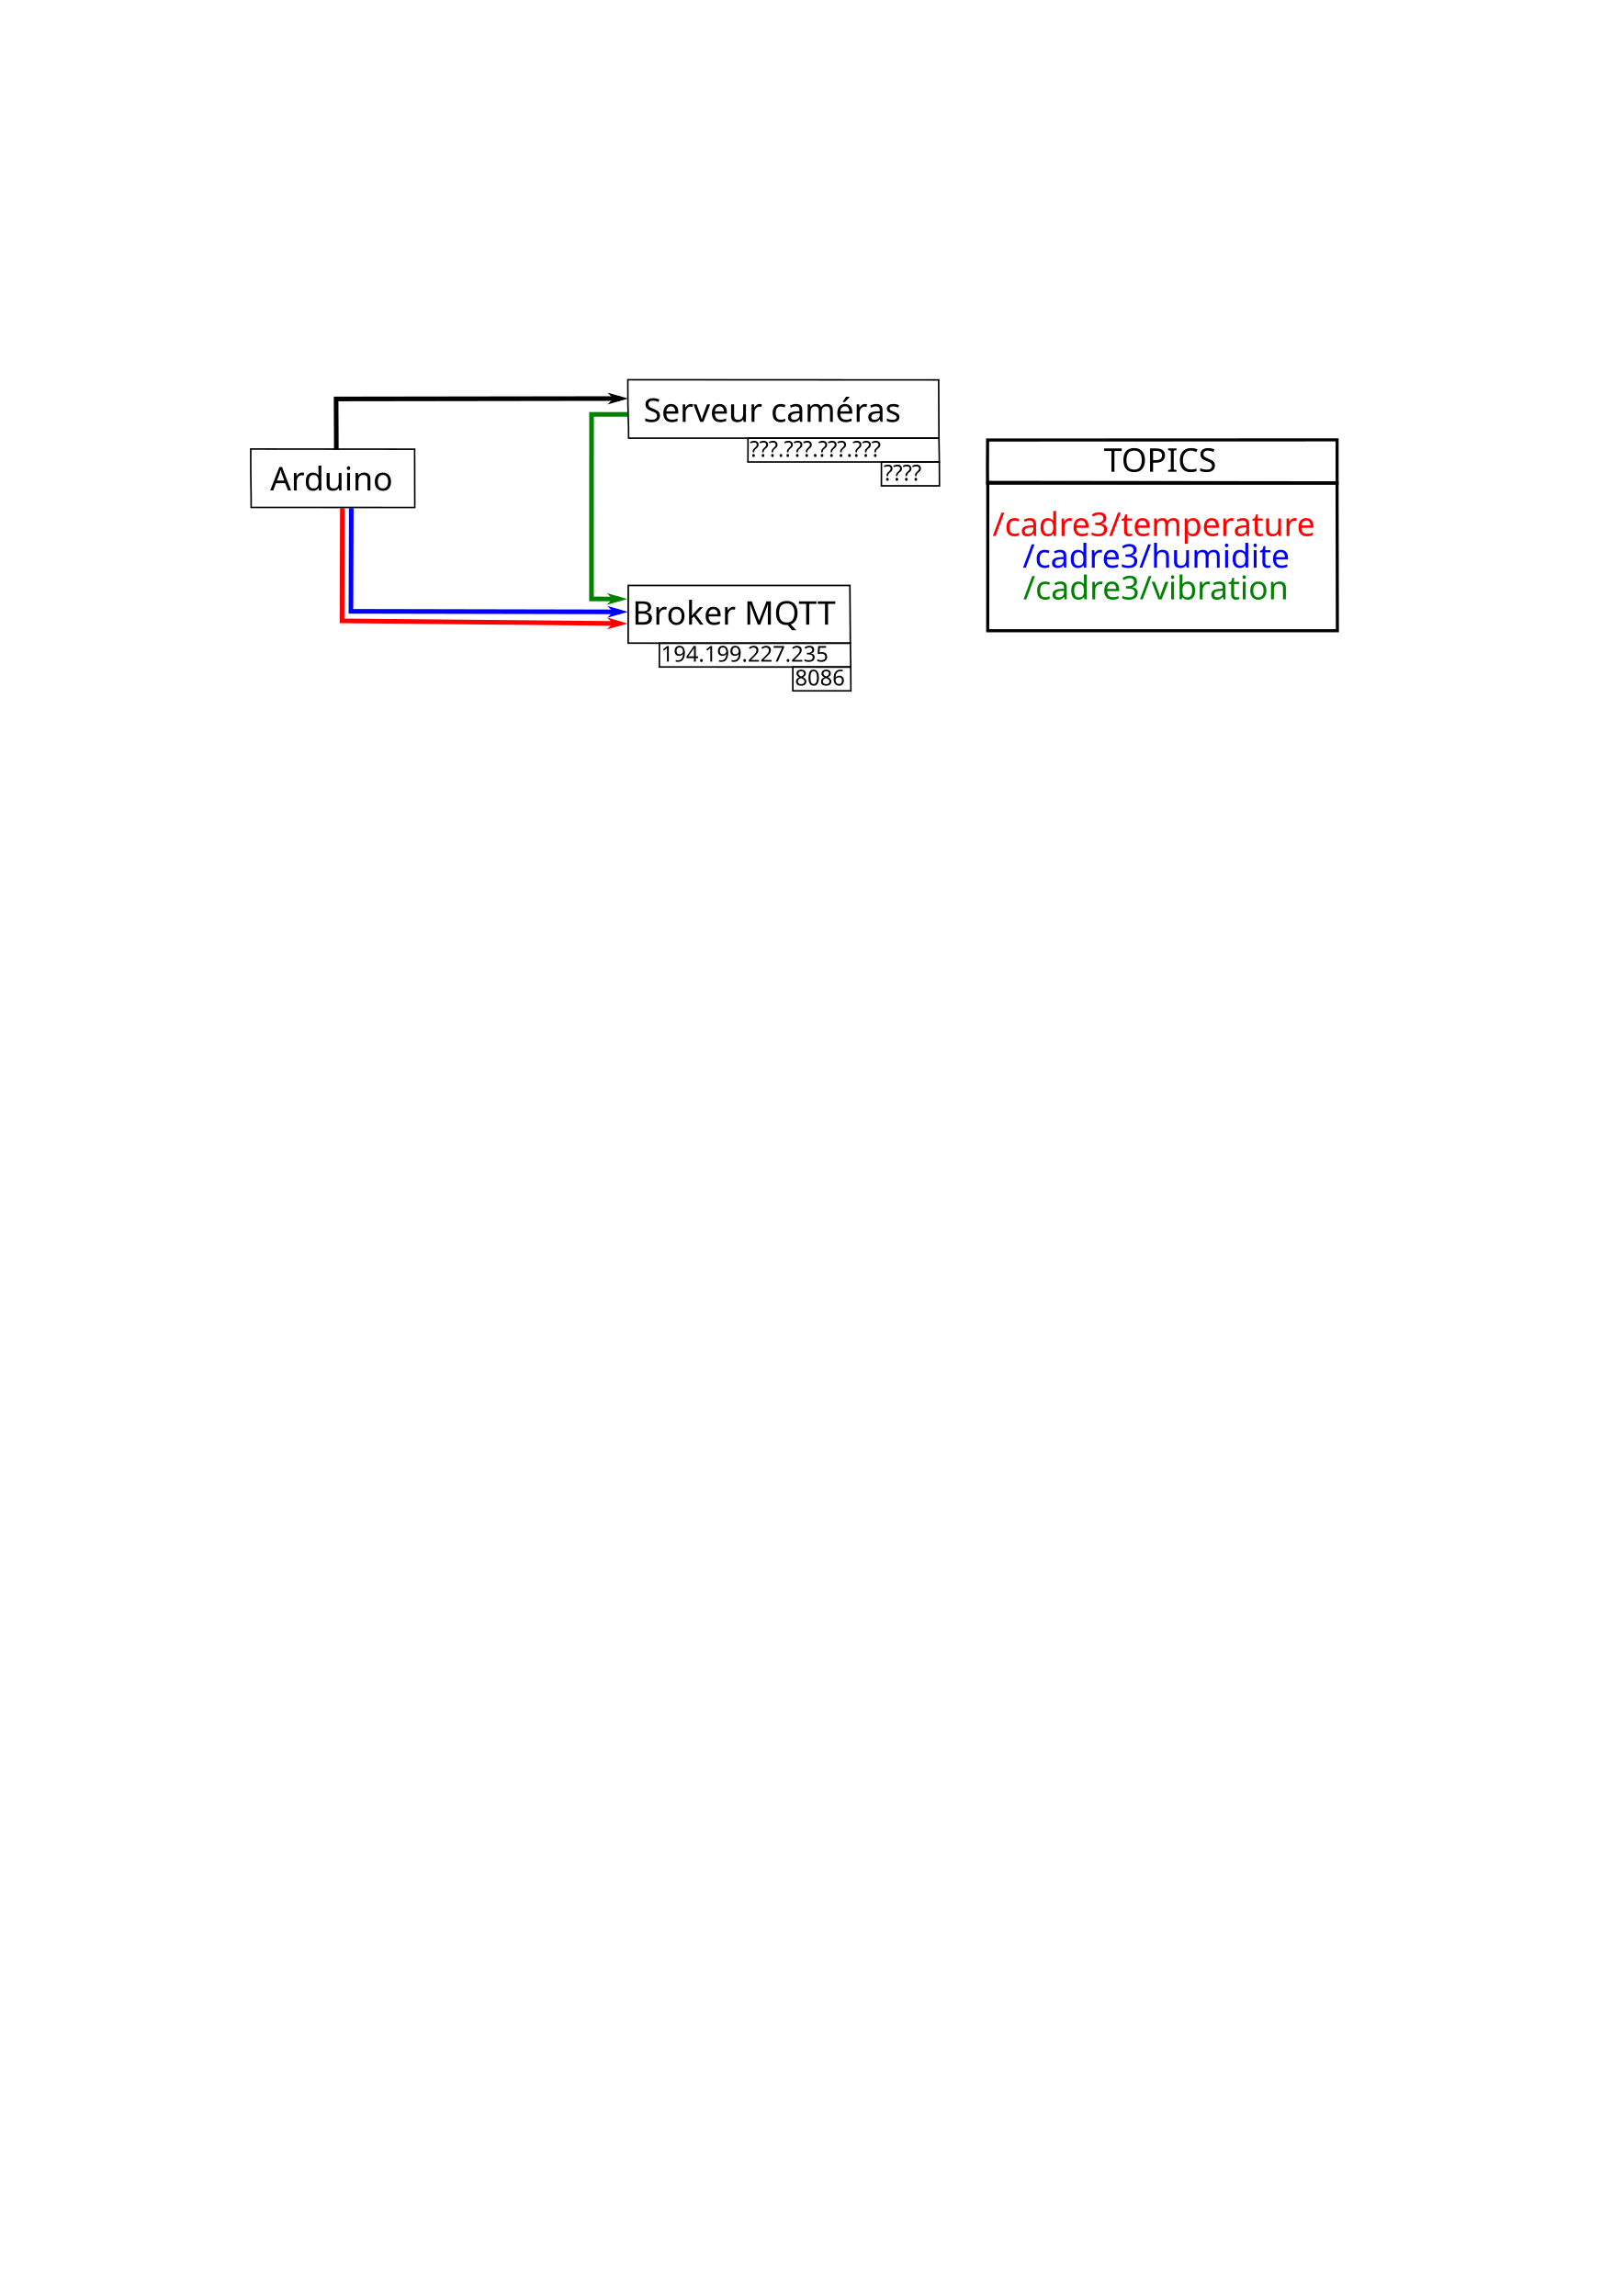
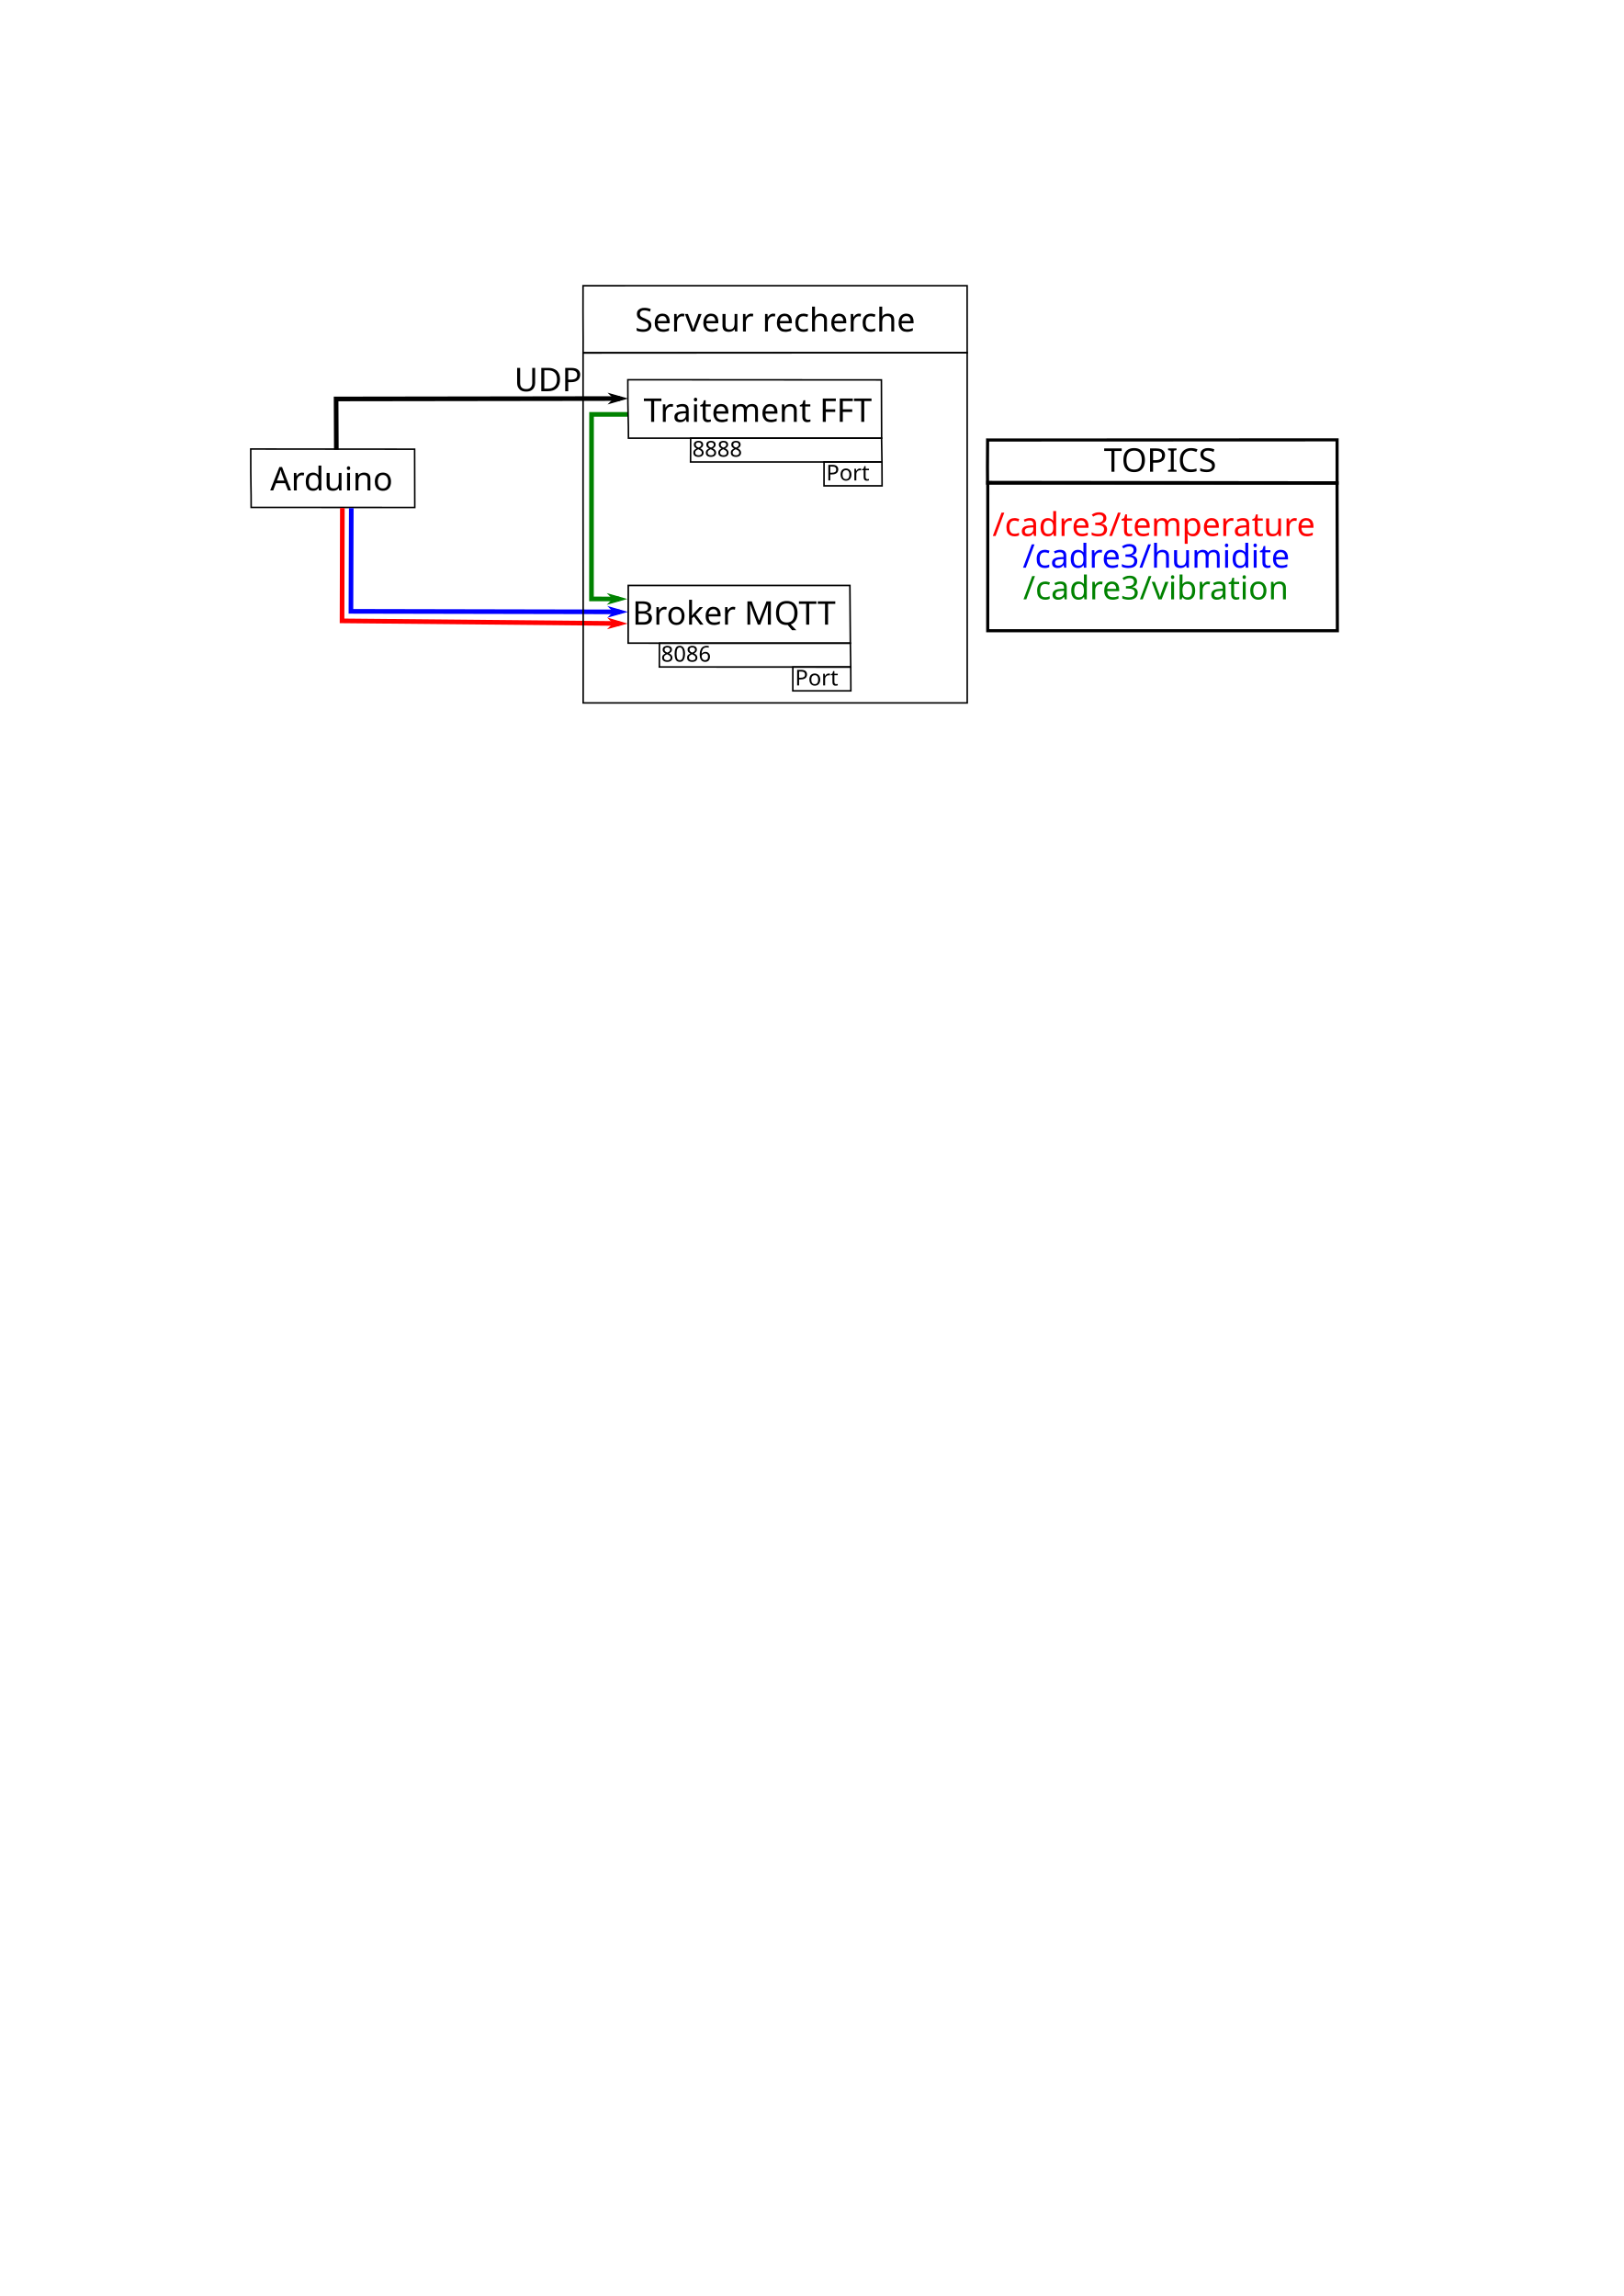
<svg xmlns="http://www.w3.org/2000/svg" width="210mm" height="297mm" viewBox="0 0 210 297" version="1.1" id="svg8">
  <defs id="defs2">
    <marker style="overflow:visible;" id="marker1866" refX="0.0" refY="0.0" orient="auto">
      <path transform="scale(0.2) rotate(180) translate(6,0)" style="fill-rule:evenodd;stroke:#000000;stroke-width:1pt;stroke-opacity:1;fill:#000000;fill-opacity:1" d="M 0.0,0.0 L 5.0,-5.0 L -12.5,0.0 L 5.0,5.0 L 0.0,0.0 z " id="path1864" />
    </marker>
    <marker style="overflow:visible;" id="marker1808" refX="0.0" refY="0.0" orient="auto">
      <path transform="scale(0.2) rotate(180) translate(6,0)" style="fill-rule:evenodd;stroke:#008200;stroke-width:1pt;stroke-opacity:1;fill:#008200;fill-opacity:1" d="M 0.0,0.0 L 5.0,-5.0 L -12.5,0.0 L 5.0,5.0 L 0.0,0.0 z " id="path1806" />
    </marker>
    <marker style="overflow:visible;" id="marker1768" refX="0.0" refY="0.0" orient="auto">
      <path transform="scale(0.2) rotate(180) translate(6,0)" style="fill-rule:evenodd;stroke:#ff0000;stroke-width:1pt;stroke-opacity:1;fill:#ff0000;fill-opacity:1" d="M 0.0,0.0 L 5.0,-5.0 L -12.5,0.0 L 5.0,5.0 L 0.0,0.0 z " id="path1766" />
    </marker>
    <marker style="overflow:visible;" id="Arrow1Send" refX="0.0" refY="0.0" orient="auto">
      <path transform="scale(0.2) rotate(180) translate(6,0)" style="fill-rule:evenodd;stroke:#0000ff;stroke-width:1pt;stroke-opacity:1;fill:#0000ff;fill-opacity:1" d="M 0.0,0.0 L 5.0,-5.0 L -12.5,0.0 L 5.0,5.0 L 0.0,0.0 z " id="path1245" />
    </marker>
    <marker style="overflow:visible;" id="Arrow1Lend" refX="0.0" refY="0.0" orient="auto">
      <path transform="scale(0.8) rotate(180) translate(12.5,0)" style="fill-rule:evenodd;stroke:#0000ff;stroke-width:1pt;stroke-opacity:1;fill:#0000ff;fill-opacity:1" d="M 0.0,0.0 L 5.0,-5.0 L -12.5,0.0 L 5.0,5.0 L 0.0,0.0 z " id="path1233" />
    </marker>
  </defs>
  <g id="layer1">
    <g id="g2089" transform="translate(-17.46914,-60.7518)">
      <g id="g2295" transform="translate(96.39055,28.31593)">
        <text xml:space="preserve" style="font-style:normal;font-weight:normal;font-size:4.233px;line-height:1.25;font-family:sans-serif;fill:#0000ff;fill-opacity:1;stroke:none;stroke-width:0.265" x="53.347" y="105.867" id="text948">
          <tspan id="tspan946" x="53.347" y="105.867" style="font-size:4.233px;fill:#0000ff;fill-opacity:1;stroke:none;stroke-width:0.265;stroke-opacity:1">/cadre3/humidite</tspan>
          <tspan x="53.347" y="111.158" style="font-size:4.233px;fill:#0000ff;fill-opacity:1;stroke:none;stroke-width:0.265;stroke-opacity:1" id="tspan950" />
        </text>
        <text xml:space="preserve" style="font-style:normal;font-weight:normal;font-size:4.233px;line-height:1.25;font-family:sans-serif;fill:#0000ff;fill-opacity:1;stroke:none;stroke-width:0.265" x="49.439" y="101.762" id="text948-4">
          <tspan id="tspan946-6" x="49.439" y="101.762" style="font-size:4.233px;fill:#ff0000;fill-opacity:1;stroke:none;stroke-width:0.265;stroke-opacity:1">/cadre3/temperature</tspan>
          <tspan x="49.439" y="107.054" style="font-size:4.233px;fill:#0000ff;fill-opacity:1;stroke:none;stroke-width:0.265;stroke-opacity:1" id="tspan950-2" />
        </text>
        <path style="fill:none;stroke:#000000;stroke-width:0.4;stroke-linecap:butt;stroke-linejoin:miter;stroke-miterlimit:4;stroke-dasharray:none;stroke-opacity:1" d="m 48.831,94.835 c -0.018,12.922 0.012,12.813 -0.007,19.188 l 45.222,6.1e-4 -0.04,-19.133 z" id="path28-0" />
        <path style="fill:none;stroke:#000000;stroke-width:0.4;stroke-linecap:butt;stroke-linejoin:miter;stroke-miterlimit:4;stroke-dasharray:none;stroke-opacity:1" d="m 48.809,89.347 c -0.025,3.742 -0.02,3.75 -0.006,5.594 l 45.208,-0.005 -0.002,-5.603 -44.998,0.021 z" id="path28-0-1" />
        <text xml:space="preserve" style="font-style:normal;font-weight:normal;font-size:4.233px;line-height:1.25;font-family:sans-serif;fill:#0000ff;fill-opacity:1;stroke:none;stroke-width:0.265" x="63.841" y="93.461" id="text948-6">
          <tspan id="tspan946-3" x="63.841" y="93.461" style="font-size:4.233px;fill:#000000;fill-opacity:1;stroke:none;stroke-width:0.265;stroke-opacity:1">TOPICS</tspan>
          <tspan x="63.841" y="98.752" style="font-size:4.233px;fill:#0000ff;fill-opacity:1;stroke:none;stroke-width:0.265;stroke-opacity:1" id="tspan950-3" />
        </text>
        <text xml:space="preserve" style="font-style:normal;font-weight:normal;font-size:4.233px;line-height:1.25;font-family:sans-serif;fill:#0000ff;fill-opacity:1;stroke:none;stroke-width:0.265" x="53.405" y="109.971" id="text948-68">
          <tspan id="tspan946-4" x="53.405" y="109.971" style="font-size:4.233px;fill:#008200;fill-opacity:1;stroke:none;stroke-width:0.265;stroke-opacity:1">/cadre3/vibration</tspan>
          <tspan x="53.405" y="115.262" style="font-size:4.233px;fill:#0000ff;fill-opacity:1;stroke:none;stroke-width:0.265;stroke-opacity:1" id="tspan950-23" />
        </text>
      </g>
    </g>
    <g id="g2351" transform="translate(0,-0.04151457)">
      <path style="fill:none;stroke:#000000;stroke-width:0.2;stroke-linecap:butt;stroke-linejoin:miter;stroke-miterlimit:4;stroke-dasharray:none;stroke-opacity:1" d="m 32.429,58.124 c -0.009,5.091 0.062,5.044 0.054,7.556 l 21.162,0.004 -0.019,-7.538 z" id="path28" />
      <text xml:space="preserve" style="font-style:normal;font-weight:normal;font-size:4.233px;line-height:1.25;font-family:sans-serif;fill:#000000;fill-opacity:1;stroke:none;stroke-width:0.265" x="34.945" y="63.482" id="text61">
        <tspan id="tspan59" x="34.945" y="63.482" style="font-size:4.233px;stroke-width:0.265">Arduino</tspan>
      </text>
      <path style="fill:none;stroke:#000000;stroke-width:0.206;stroke-linecap:butt;stroke-linejoin:miter;stroke-miterlimit:4;stroke-dasharray:none;stroke-opacity:1" d="m 81.255,75.772 -0.014,7.465 28.738,0.003 -0.059,-7.464 z" id="path28-4" />
      <text xml:space="preserve" style="font-style:normal;font-weight:normal;font-size:4.233px;line-height:1.25;font-family:sans-serif;fill:#000000;fill-opacity:1;stroke:none;stroke-width:0.265" x="81.789" y="80.841" id="text70">
        <tspan id="tspan68" x="81.789" y="80.841" style="font-size:4.233px;stroke-width:0.265">Broker MQTT</tspan>
      </text>
      <text xml:space="preserve" style="font-style:normal;font-weight:normal;font-size:4.233px;line-height:1.25;font-family:sans-serif;fill:#000000;fill-opacity:1;stroke:none;stroke-width:0.265" x="83.231" y="54.606" id="text70-7">
-         <tspan id="tspan68-3" x="83.231" y="54.606" style="font-size:4.233px;stroke-width:0.265">Serveur caméras</tspan>
+         <tspan id="tspan68-3" x="83.231" y="54.606" style="font-size:4.233px;stroke-width:0.265">Traitement FFT</tspan>
+       </text>
+       <text xml:space="preserve" style="font-style:normal;font-weight:normal;font-size:4.233px;line-height:1.25;font-family:sans-serif;fill:#000000;fill-opacity:1;stroke:none;stroke-width:0.265" x="66.509" y="50.647" id="text70-7-3">
+         <tspan id="tspan68-3-56" x="66.509" y="50.647" style="font-size:4.233px;stroke-width:0.265">UDP</tspan>
+       </text>
+       <text xml:space="preserve" style="font-style:normal;font-weight:normal;font-size:4.233px;line-height:1.25;font-family:sans-serif;fill:#000000;fill-opacity:1;stroke:none;stroke-width:0.265" x="82.12" y="42.921" id="text70-7-7">
+         <tspan id="tspan68-3-5" x="82.12" y="42.921" style="font-size:4.233px;stroke-width:0.265">Serveur recherche</tspan>
      </text>
      <g id="g1091">
        <path style="fill:none;fill-opacity:1;stroke:#0000ff;stroke-width:0.6;stroke-linecap:butt;stroke-linejoin:miter;stroke-miterlimit:3.8;stroke-dasharray:none;stroke-opacity:1;marker-end:url(#Arrow1Send)" d="m 45.433,65.77 -0.045,13.349 34.756,0.071" id="path81" />
        <path style="fill:none;stroke:#ff0000;stroke-width:0.6;stroke-linecap:butt;stroke-linejoin:miter;stroke-miterlimit:4;stroke-dasharray:none;stroke-opacity:1;marker-end:url(#marker1768)" d="M 44.279,65.757 44.238,80.353 80.109,80.696" id="path81-9" />
      </g>
      <path style="fill:none;stroke:#000000;stroke-width:0.6;stroke-linecap:butt;stroke-linejoin:miter;stroke-miterlimit:4;stroke-dasharray:none;stroke-opacity:1;marker-end:url(#marker1866)" d="m 43.499,58.215 -0.03,-6.567 36.703,-0.053" id="path81-7" />
      <path style="fill:none;stroke:#008200;stroke-width:0.6;stroke-linecap:butt;stroke-linejoin:miter;stroke-miterlimit:4;stroke-dasharray:none;stroke-opacity:1;marker-end:url(#marker1808)" d="m 81.141,53.645 -4.633,-0.002 -0.01,23.872 3.566,0.008" id="path81-7-9" />
-       <path style="fill:none;stroke:#000000;stroke-width:0.2;stroke-linecap:butt;stroke-linejoin:miter;stroke-miterlimit:4;stroke-dasharray:none;stroke-opacity:1" d="m 81.199,49.163 c -0.016,5.091 0.118,5.044 0.102,7.556 l 40.136,0.004 -0.036,-7.538 z" id="path28-5" />
+       <path style="fill:none;stroke:#000000;stroke-width:0.2;stroke-linecap:butt;stroke-linejoin:miter;stroke-miterlimit:4;stroke-dasharray:none;stroke-opacity:1" d="m 81.199,49.163 c -0.013,5.091 0.096,5.044 0.083,7.556 l 32.743,0.004 -0.029,-7.538 z" id="path28-5" />
+       <path style="fill:none;stroke:#000000;stroke-width:0.2;stroke-linecap:butt;stroke-linejoin:miter;stroke-miterlimit:4;stroke-dasharray:none;stroke-opacity:1" d="m 75.414,45.701 c -0.02,30.487 0.029,30.226 0.009,45.265 l 49.671,0.003 -0.006,-45.3 z" id="path28-5-3" />
+       <path style="fill:none;stroke:#000000;stroke-width:0.2;stroke-linecap:butt;stroke-linejoin:miter;stroke-miterlimit:4;stroke-dasharray:none;stroke-opacity:1" d="m 75.408,37.004 c -0.02,5.836 0.029,5.786 0.009,8.664 l 49.671,4.77e-4 -0.006,-8.671 z" id="path28-5-3-6" />
      <g id="g2215" transform="translate(4.08452,0.038072)">
        <text xml:space="preserve" style="font-style:normal;font-weight:normal;font-size:2.822px;line-height:1.25;font-family:sans-serif;fill:#000000;fill-opacity:1;stroke:none;stroke-width:0.265" x="81.413" y="85.589" id="text61-8">
-           <tspan id="tspan59-4" x="81.413" y="85.589" style="font-size:2.822px;stroke-width:0.265">194.199.227.235</tspan>
+           <tspan id="tspan59-4" x="81.413" y="85.589" style="font-size:2.822px;stroke-width:0.265">8086</tspan>
        </text>
        <path style="fill:none;stroke:#000000;stroke-width:0.2;stroke-linecap:butt;stroke-linejoin:miter;stroke-miterlimit:4;stroke-dasharray:none;stroke-opacity:1" d="m 81.202,83.2 -0.012,3.083 24.756,0.001 -0.051,-3.082 z" id="path28-4-2" />
      </g>
+       <g id="g2215-7" transform="translate(8.12109,-26.47941)">
+         <text xml:space="preserve" style="font-style:normal;font-weight:normal;font-size:2.822px;line-height:1.25;font-family:sans-serif;fill:#000000;fill-opacity:1;stroke:none;stroke-width:0.265" x="81.413" y="85.589" id="text61-8-0">
+           <tspan id="tspan59-4-9" x="81.413" y="85.589" style="font-size:2.822px;stroke-width:0.265">8888</tspan>
+         </text>
+         <path style="fill:none;stroke:#000000;stroke-width:0.2;stroke-linecap:butt;stroke-linejoin:miter;stroke-miterlimit:4;stroke-dasharray:none;stroke-opacity:1" d="m 81.202,83.2 -0.012,3.083 24.756,0.001 -0.051,-3.082 z" id="path28-4-2-36" />
+       </g>
      <g id="g2210" transform="translate(21.3513,0.037547)">
        <text xml:space="preserve" style="font-style:normal;font-weight:normal;font-size:2.822px;line-height:1.25;font-family:sans-serif;fill:#000000;fill-opacity:1;stroke:none;stroke-width:0.265" x="81.464" y="88.671" id="text61-8-7">
-           <tspan id="tspan59-4-6" x="81.464" y="88.671" style="font-size:2.822px;stroke-width:0.265">8086</tspan>
+           <tspan id="tspan59-4-6" x="81.464" y="88.671" style="font-size:2.822px;stroke-width:0.265">Port</tspan>
        </text>
        <path style="fill:none;stroke:#000000;stroke-width:0.2;stroke-linecap:butt;stroke-linejoin:miter;stroke-miterlimit:4;stroke-dasharray:none;stroke-opacity:1" d="m 81.19,86.283 -0.004,3.083 7.508,0.001 -0.015,-3.082 z" id="path28-4-2-3" />
      </g>
-       <g id="g2215-0" transform="translate(15.54223,-26.47941)">
-         <text xml:space="preserve" style="font-style:normal;font-weight:normal;font-size:2.822px;line-height:1.25;font-family:sans-serif;fill:#000000;fill-opacity:1;stroke:none;stroke-width:0.265" x="81.413" y="85.589" id="text61-8-1">
-           <tspan id="tspan59-4-3" x="81.413" y="85.589" style="font-size:2.822px;stroke-width:0.265">???.???.???.???</tspan>
+       <g id="g2210-2" transform="translate(25.38787,-26.47994)">
+         <text xml:space="preserve" style="font-style:normal;font-weight:normal;font-size:2.822px;line-height:1.25;font-family:sans-serif;fill:#000000;fill-opacity:1;stroke:none;stroke-width:0.265" x="81.464" y="88.671" id="text61-8-7-9">
+           <tspan id="tspan59-4-6-1" x="81.464" y="88.671" style="font-size:2.822px;stroke-width:0.265">Port</tspan>
        </text>
-         <path style="fill:none;stroke:#000000;stroke-width:0.2;stroke-linecap:butt;stroke-linejoin:miter;stroke-miterlimit:4;stroke-dasharray:none;stroke-opacity:1" d="m 81.202,83.2 -0.012,3.083 24.756,0.001 -0.051,-3.082 z" id="path28-4-2-9" />
-       </g>
-       <g id="g2210-4" transform="translate(32.80901,-26.47994)">
-         <text xml:space="preserve" style="font-style:normal;font-weight:normal;font-size:2.822px;line-height:1.25;font-family:sans-serif;fill:#000000;fill-opacity:1;stroke:none;stroke-width:0.265" x="81.464" y="88.671" id="text61-8-7-4">
-           <tspan id="tspan59-4-6-5" x="81.464" y="88.671" style="font-size:2.822px;stroke-width:0.265">????</tspan>
-         </text>
-         <path style="fill:none;stroke:#000000;stroke-width:0.2;stroke-linecap:butt;stroke-linejoin:miter;stroke-miterlimit:4;stroke-dasharray:none;stroke-opacity:1" d="m 81.19,86.283 -0.004,3.083 7.508,0.001 -0.015,-3.082 z" id="path28-4-2-3-9" />
+         <path style="fill:none;stroke:#000000;stroke-width:0.2;stroke-linecap:butt;stroke-linejoin:miter;stroke-miterlimit:4;stroke-dasharray:none;stroke-opacity:1" d="m 81.19,86.283 -0.004,3.083 7.508,0.001 -0.015,-3.082 z" id="path28-4-2-3-2" />
      </g>
    </g>
  </g>
</svg>
